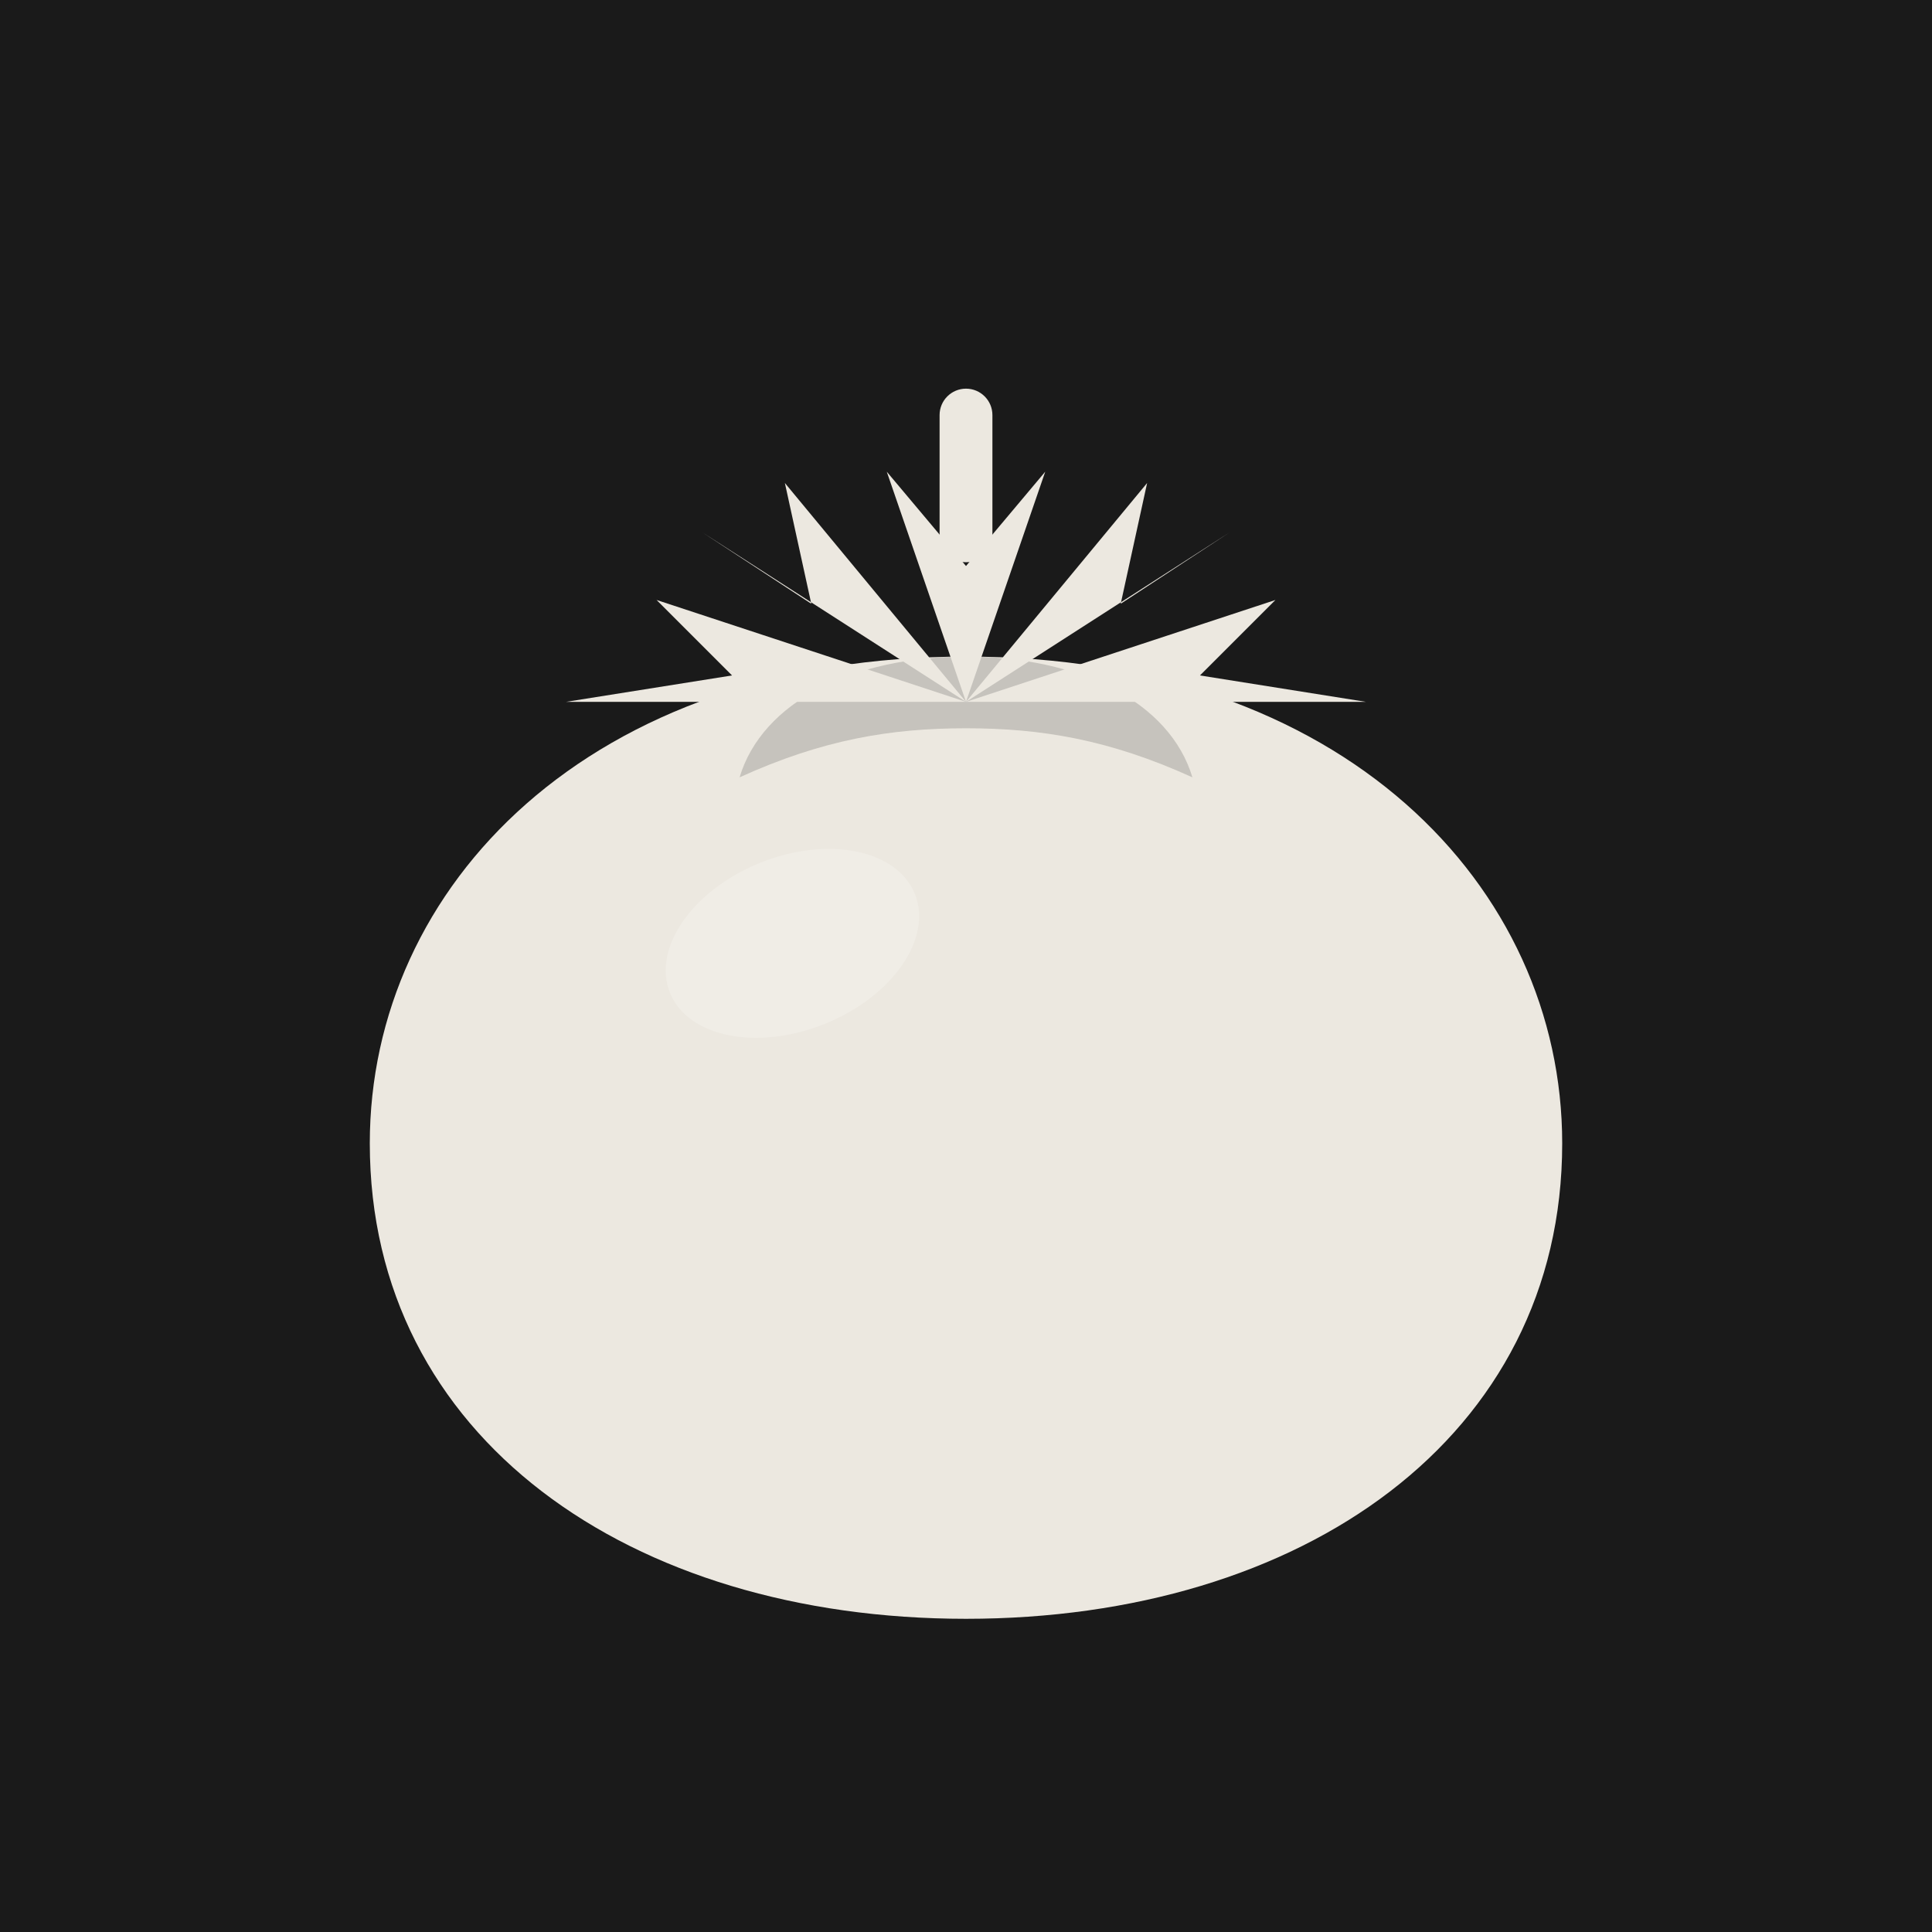
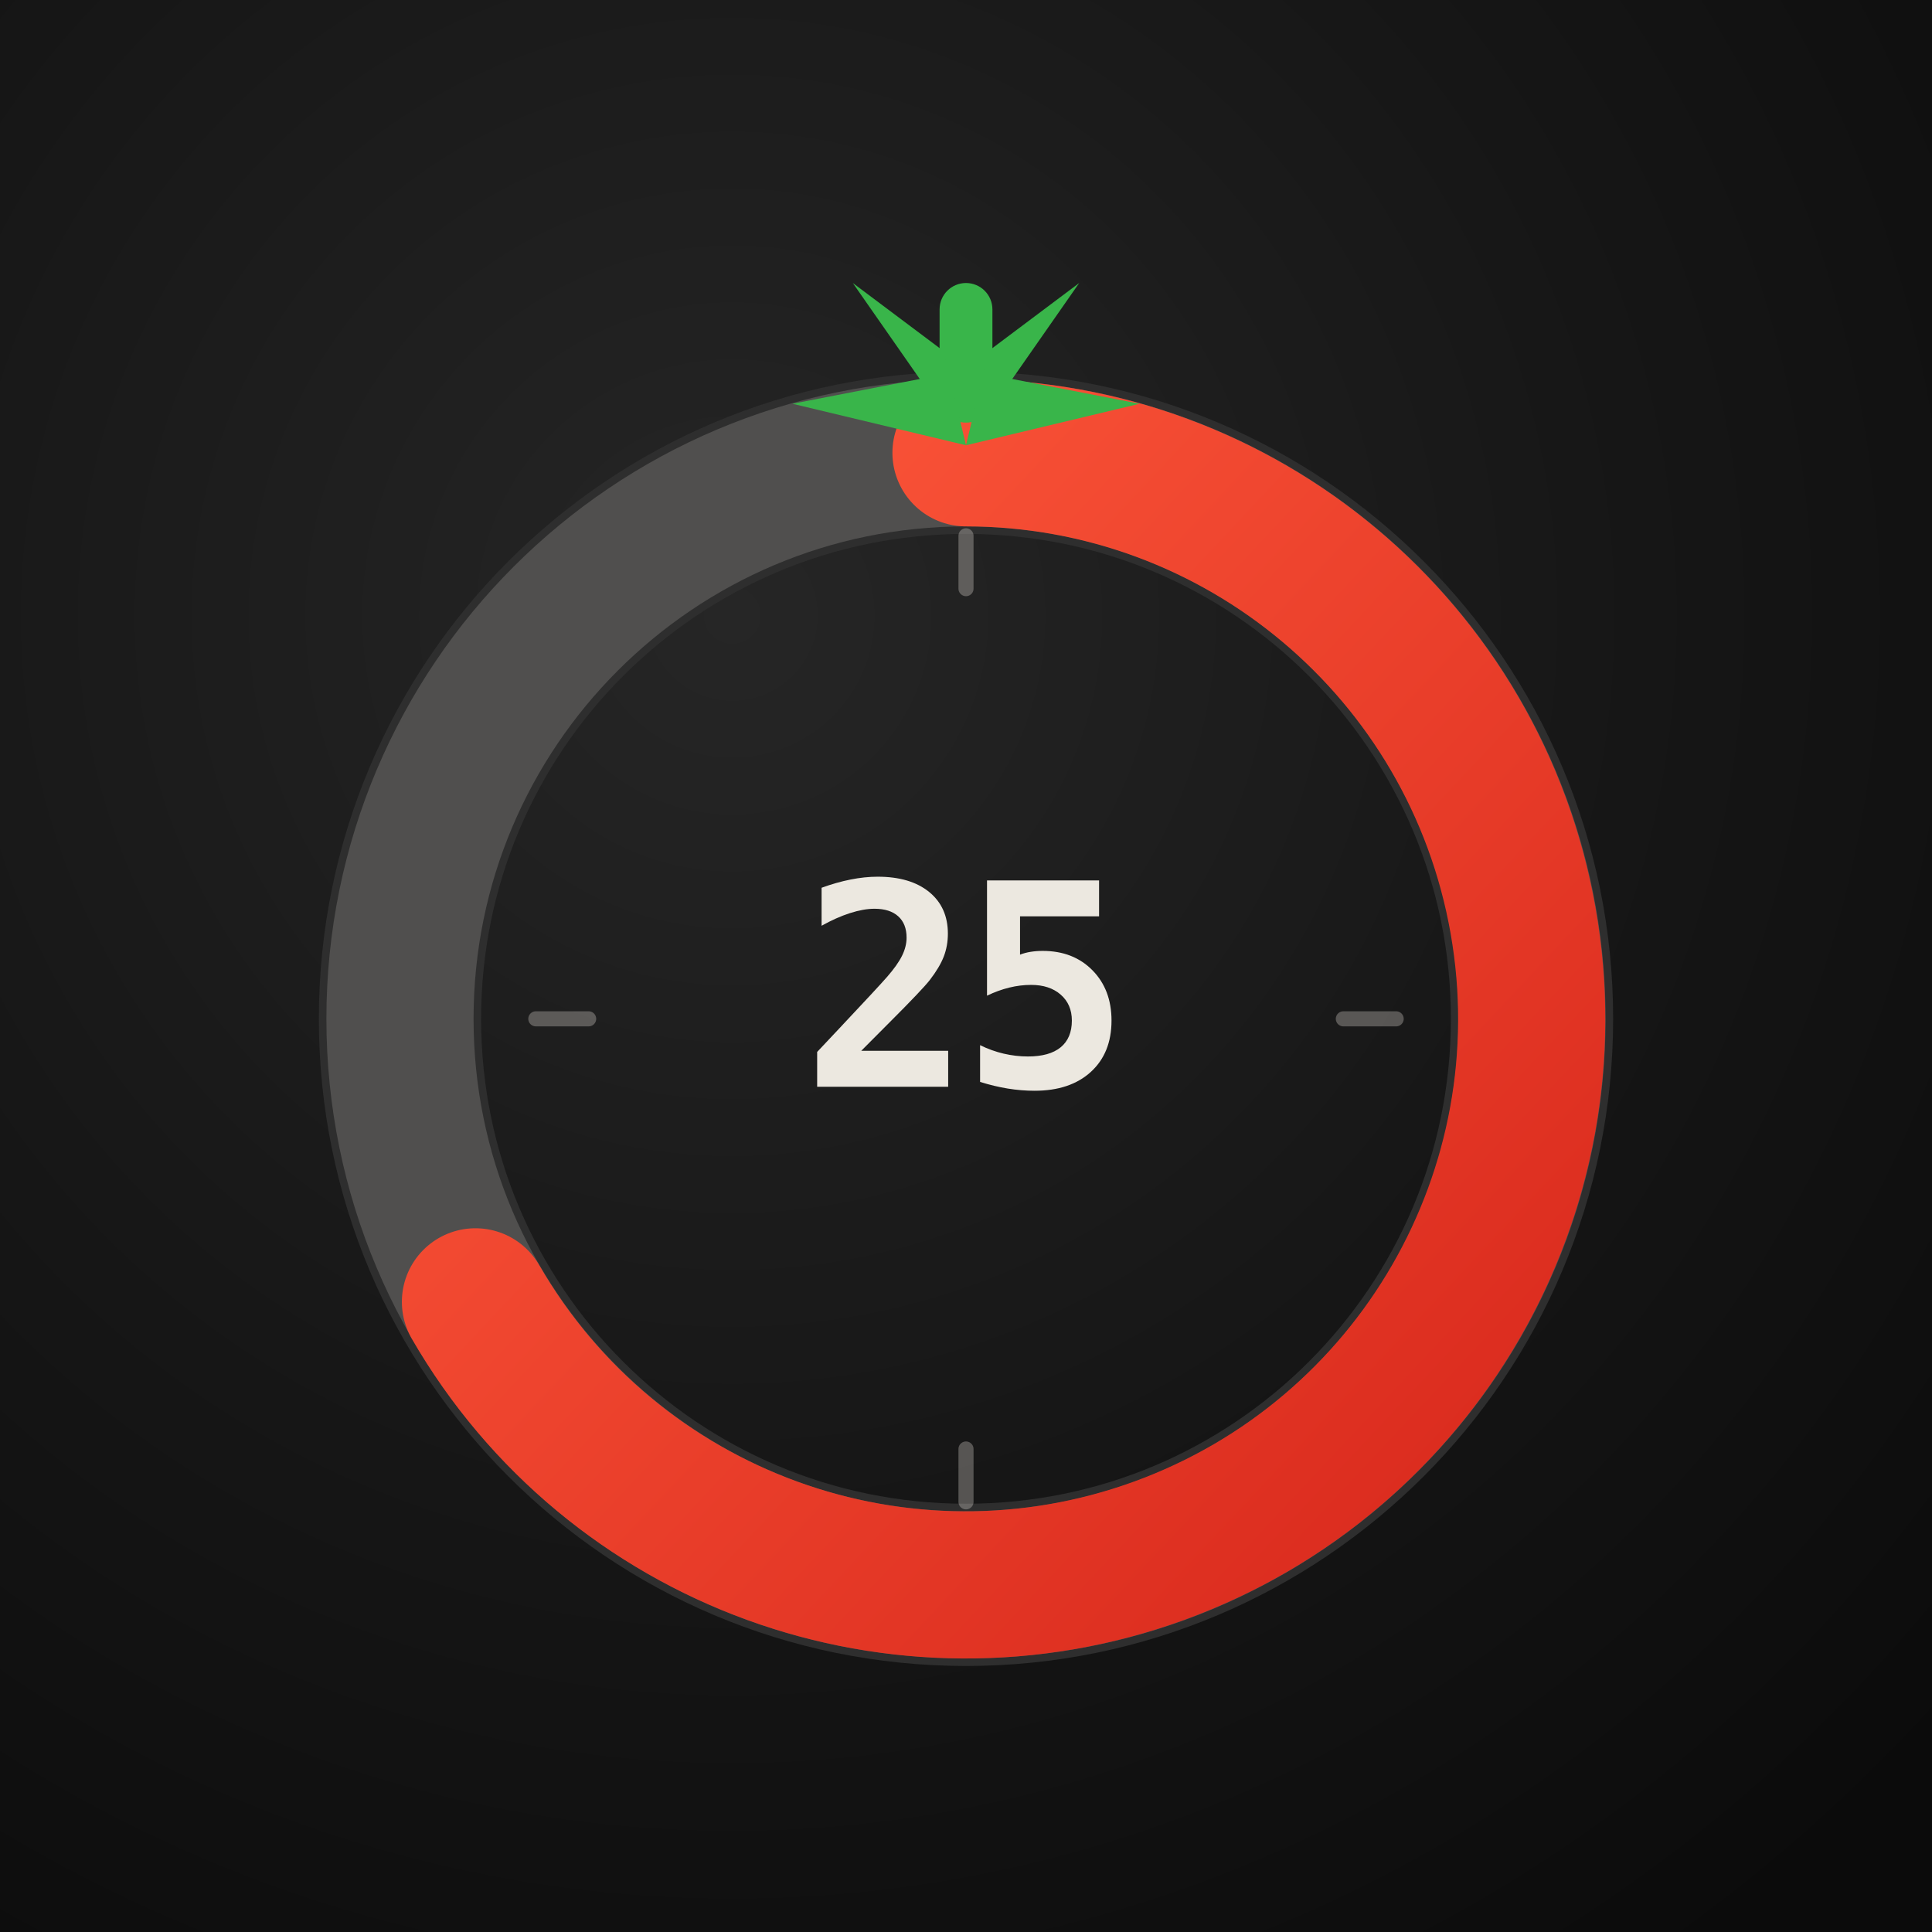
<svg xmlns="http://www.w3.org/2000/svg" width="1024" height="1024" viewBox="0 0 1024 1024">
-   <rect width="1024" height="1024" fill="#1A1A1A" />
-   <path d="M512 348            C 712 348 828 470 828 606            C 828 762 690 858 512 858            C 334 858 196 762 196 606            C 196 470 312 348 512 348 Z" fill="#ECE8E0" />
-   <path d="M512 348            C 452 348 404 372 392 412            C 436 392 472 386 512 386            C 552 386 588 392 632 412            C 620 372 572 348 512 348 Z" fill="#1A1A1A" opacity="0.18" />
-   <g fill="#ECE8E0">
-     <path d="M512 372              L 470 250 L 512 300 L 554 250 Z" />
-     <path d="M512 372              L 372 282 L 430 320 L 416 256 Z" />
-     <path d="M512 372              L 652 282 L 594 320 L 608 256 Z" />
-     <path d="M512 372              L 300 372 L 388 358 L 348 318 Z" />
-     <path d="M512 372              L 724 372 L 636 358 L 676 318 Z" />
+   <defs>
+     <radialGradient id="bg" cx="38%" cy="32%" r="85%">
+       <stop offset="0%" stop-color="#262626" />
+       <stop offset="55%" stop-color="#161616" />
+       <stop offset="100%" stop-color="#0B0B0B" />
+     </radialGradient>
+     <linearGradient id="arc" x1="0" y1="0" x2="1" y2="1">
+       <stop offset="0%" stop-color="#FF5A3C" />
+       <stop offset="100%" stop-color="#D8281C" />
+     </linearGradient>
+   </defs>
+   <rect width="1024" height="1024" fill="url(#bg)" />
+   <circle cx="512" cy="540" r="300" fill="none" stroke="#2E2E2E" stroke-width="86" />
+   <circle cx="512" cy="540" r="300" fill="none" stroke="#ECE8E0" stroke-width="78" stroke-opacity="0.18" />
+   <path d="M512 240 A300 300 0 1 1 252 690" fill="none" stroke="url(#arc)" stroke-width="78" stroke-linecap="round" />
+   <g stroke="#ECE8E0" stroke-opacity="0.30" stroke-width="8" stroke-linecap="round">
+     <line x1="512" y1="284" x2="512" y2="312" />
+     <line x1="740" y1="540" x2="712" y2="540" />
+     <line x1="512" y1="796" x2="512" y2="768" />
+     <line x1="284" y1="540" x2="312" y2="540" />
  </g>
-   <rect x="498" y="206" width="28" height="92" rx="14" fill="#ECE8E0" />
-   <ellipse cx="420" cy="500" rx="70" ry="46" fill="#FFFFFF" opacity="0.20" transform="rotate(-22 420 500)" />
+   <text x="512" y="576" font-family="Menlo, ui-monospace, monospace" font-size="150" font-weight="700" fill="#ECE8E0" text-anchor="middle" letter-spacing="-6">25</text>
+   <g>
+     <rect x="498" y="150" width="28" height="74" rx="14" fill="#39B54A" />
+     <g fill="#39B54A">
+       <path d="M512 236 L 452 150 L 500 186 Z" />
+       <path d="M512 236 L 572 150 L 524 186 Z" />
+       <path d="M512 236 L 420 214 L 492 200 Z" />
+       <path d="M512 236 L 604 214 L 532 200 Z" />
+     </g>
+   </g>
</svg>
